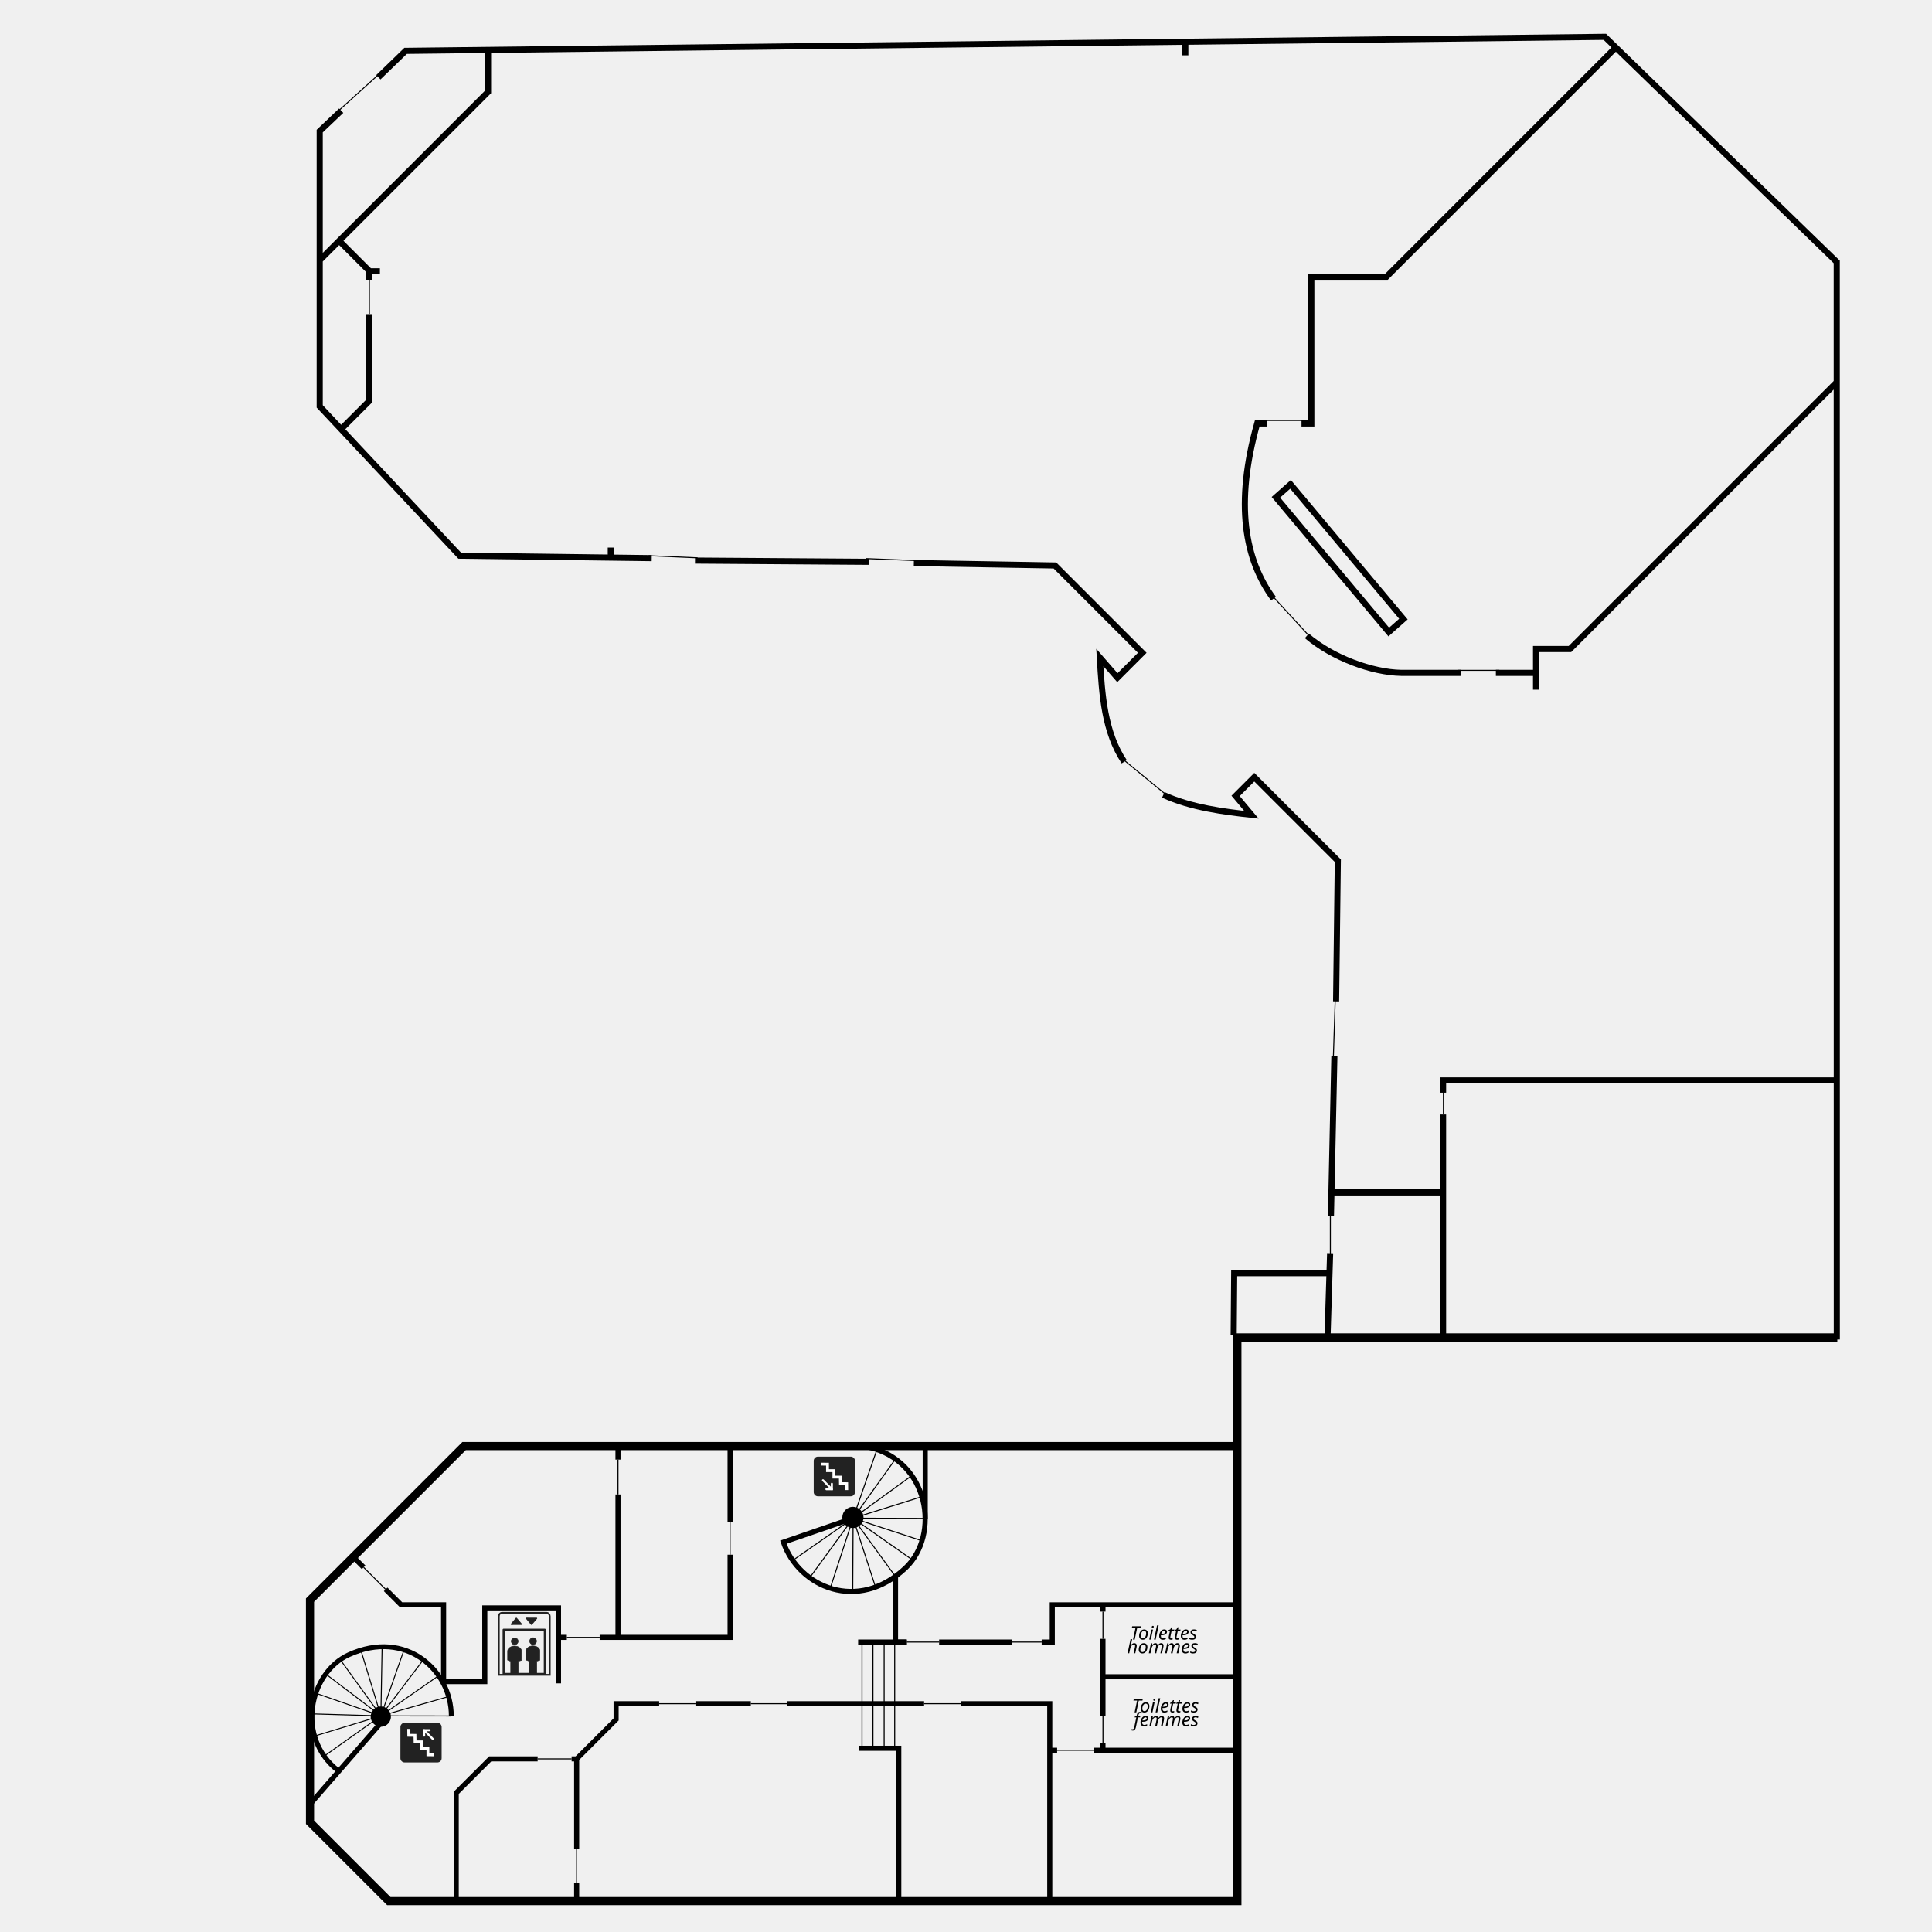
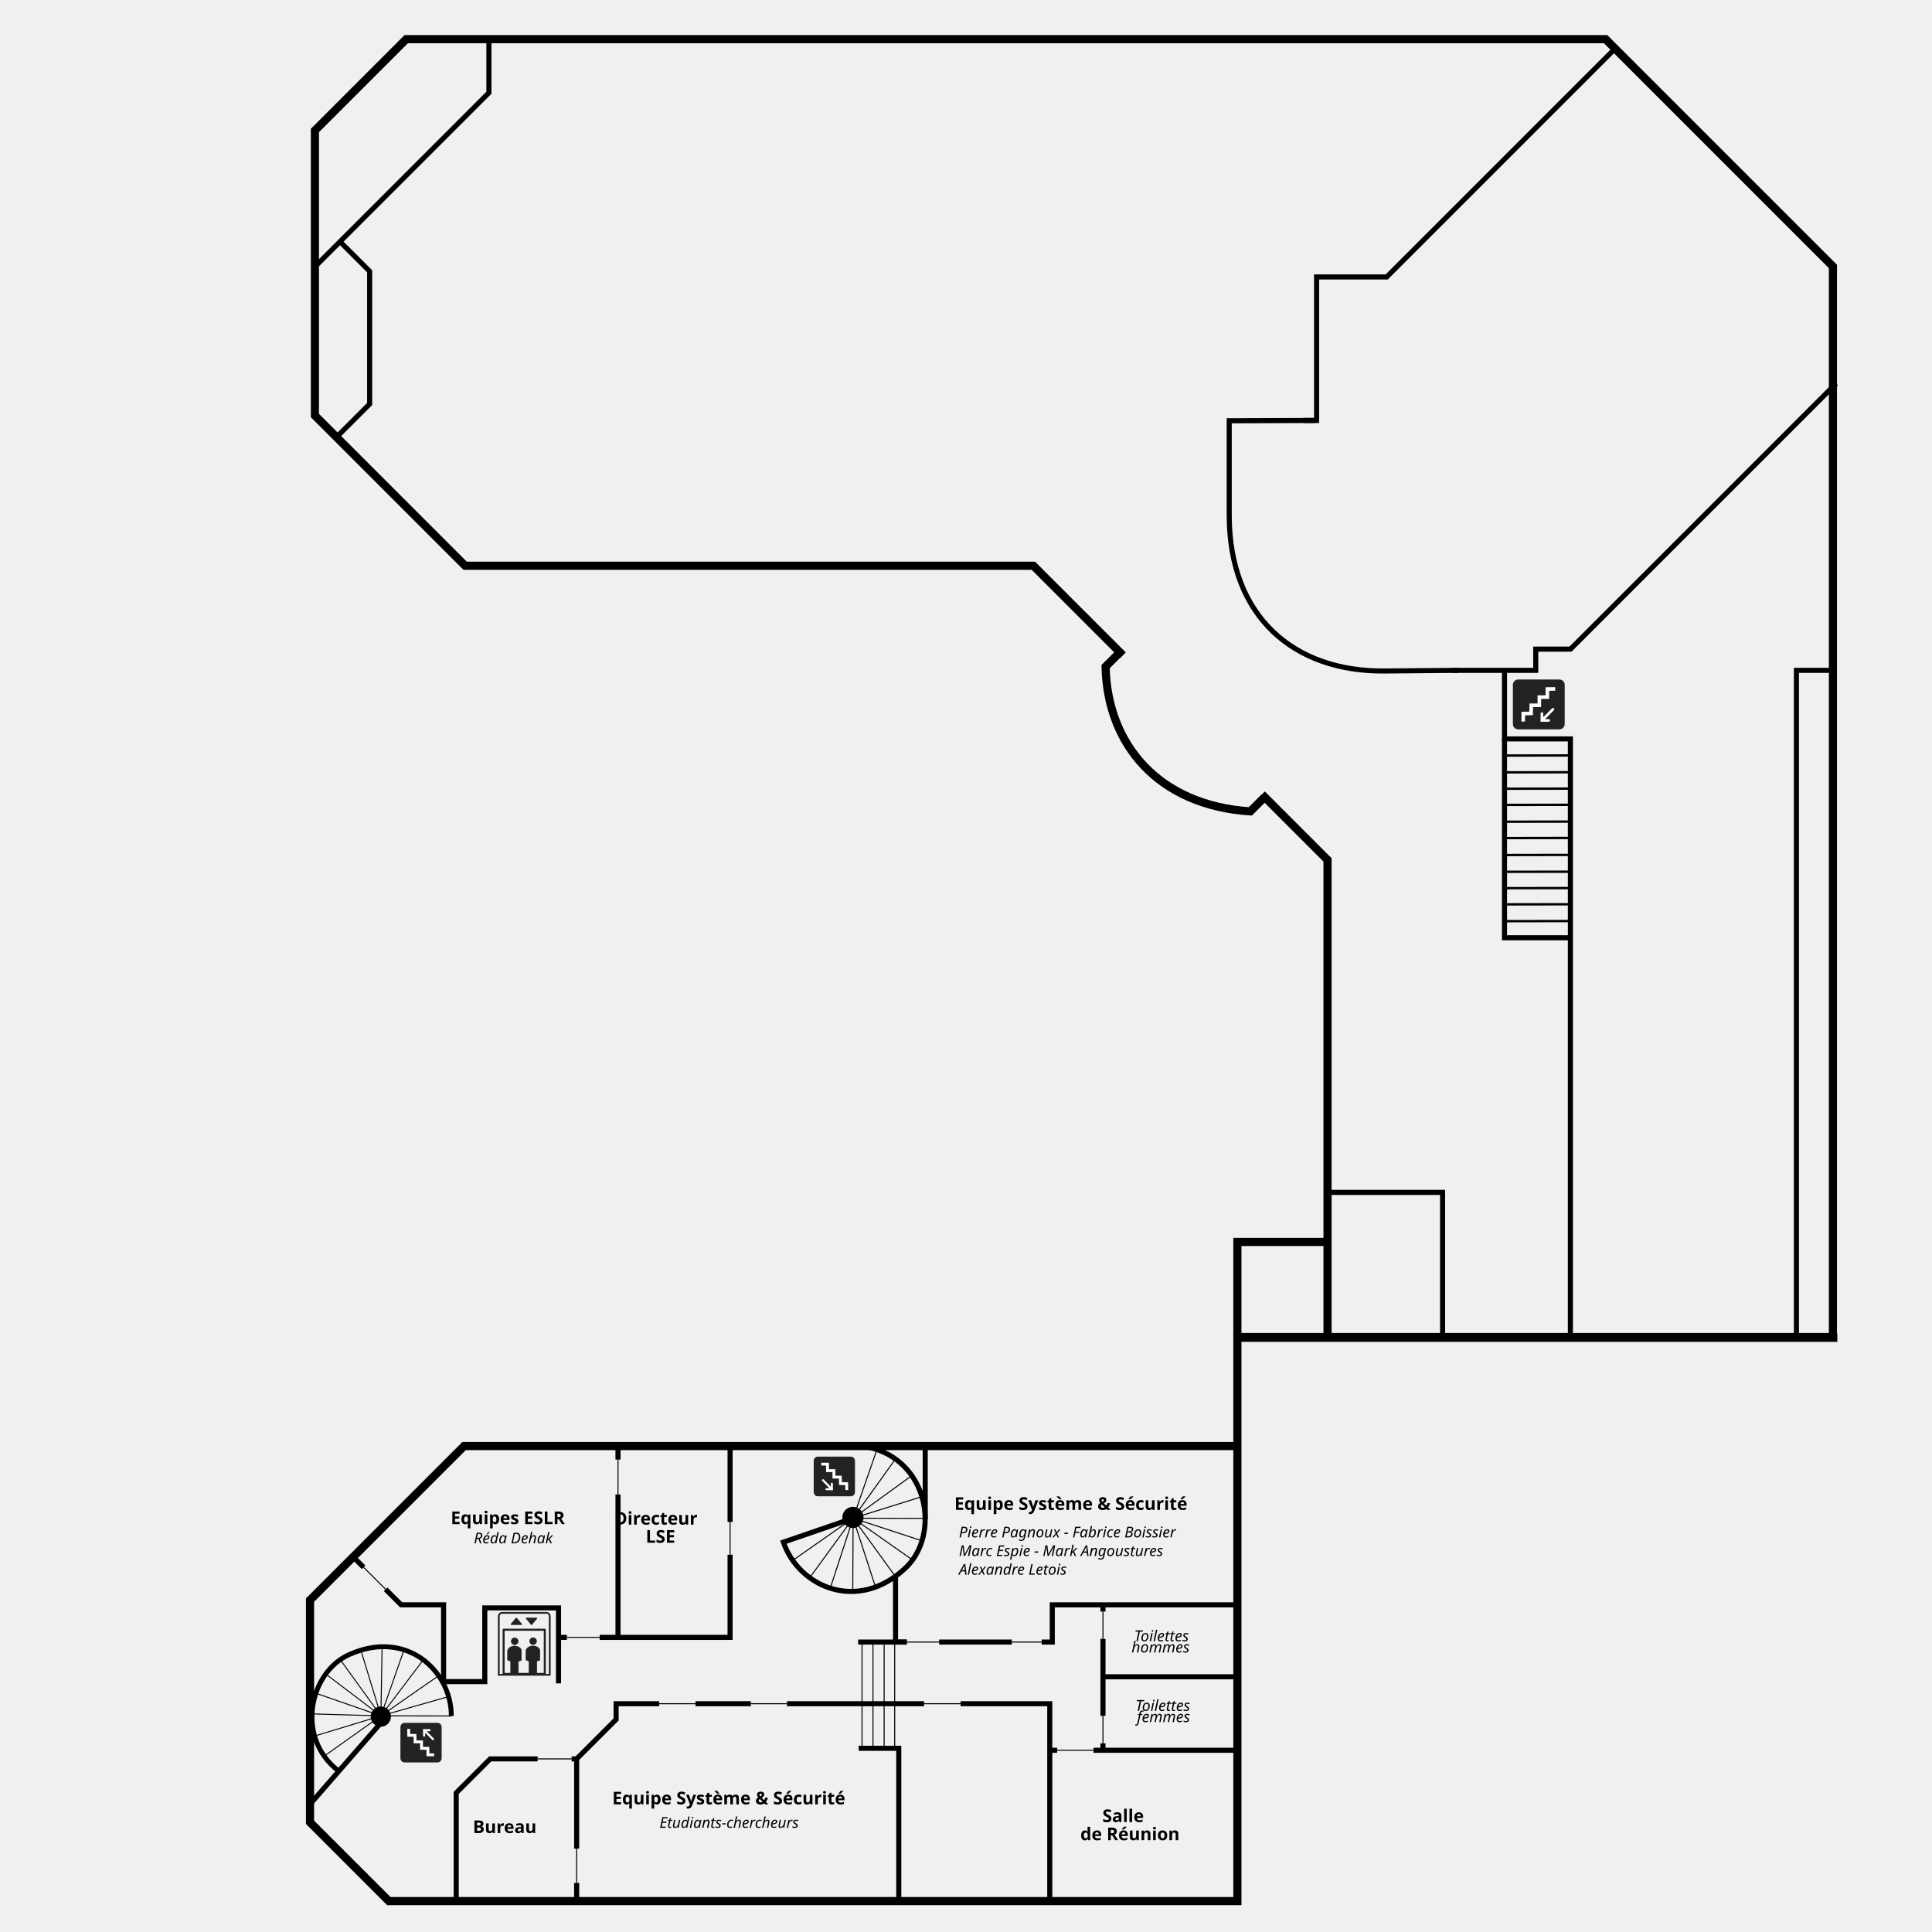
- <svg xmlns="http://www.w3.org/2000/svg" xmlns:ns1="http://www.openswatchbook.org/uri/2009/osb" xmlns:xlink="http://www.w3.org/1999/xlink" width="100%" height="100%" viewBox="0 0 1900 1900" id="svg2" version="1.1">
+ <svg xmlns="http://www.w3.org/2000/svg" xmlns:xlink="http://www.w3.org/1999/xlink" width="100%" height="100%" viewBox="0 0 1900 1900" id="svg2" version="1.1">
  <defs id="defs4">
-     <linearGradient id="linearGradient4227" ns1:paint="solid">
+     <linearGradient id="linearGradient4227">
      <stop style="stop-color:#000000;stop-opacity:1;" offset="0" id="stop4229" />
    </linearGradient>
    <radialGradient id="shadowGradient-00" cx="32.5" cy="29.5" fx="32.5" fy="29.5" r="26.5" gradientUnits="userSpaceOnUse">
      <stop id="stop4534-18" stop-color="#C0C0C0" offset="0.0" />
      <stop id="stop4536-32" stop-color="#C0C0C0" offset="0.88" />
      <stop id="stop4538-3" stop-opacity="0.0" stop-color="#C0C0C0" offset="1.0" />
    </radialGradient>
    <linearGradient y2="51.987" x2="22.014" y1="7.013" x1="42.986" gradientUnits="userSpaceOnUse" id="fieldGradient-6">
      <stop id="stop4524-4" stop-color="#BCD6FE" offset="0.0" />
      <stop id="stop4526-88" stop-color="#6787D3" offset="1.0" />
    </linearGradient>
    <linearGradient y2="16.249" x2="9.547" y1="42.753" x1="55.454" gradientUnits="userSpaceOnUse" id="edgeGradient-8">
      <stop id="stop4529-3" stop-color="#3057A7" offset="0.0" />
      <stop id="stop4531-5" stop-color="#5A7AC6" offset="1.0" />
    </linearGradient>
    <clipPath id="clip0">
      <rect id="rect6113" height="615" width="613" x="0" y="0" />
    </clipPath>
    <clipPath id="clip0-5">
      <rect y="0" x="0" id="rect6113-3" height="615" width="613" />
    </clipPath>
    <clipPath id="clip0-8">
      <rect y="0" x="0" id="rect6113-7" height="615" width="613" />
    </clipPath>
    <clipPath id="clip0-8-4">
      <rect y="0" x="0" id="rect6113-7-5" height="615" width="613" />
    </clipPath>
  </defs>
  <g id="layer1" transform="translate(930.3941,1196.475)">
    <g id="g4205" transform="rotate(-90,805.8287,-278.0036)">
      <g id="g4210" />
    </g>
    <g id="g4346" transform="rotate(-90,805.8287,-278.0036)" />
-     <path style="fill:none;stroke:#000000;stroke-width:1px;stroke-linecap:butt;stroke-linejoin:miter;stroke-opacity:1" d="m 503.398,-537.232 h 40.672" id="path3821" />
    <g id="g3933" style="stroke-width:2;stroke-miterlimit:4;stroke-dasharray:none" transform="rotate(-90,805.8287,-278.0036)" />
    <g style="font-style:normal;font-weight:normal;font-size:32px;line-height:125%;font-family:Sans;letter-spacing:0px;word-spacing:0px;fill:#000000;fill-opacity:1;stroke:none" id="text4052" transform="rotate(-90,805.8287,-278.0036)" />
    <a xlink:href="map-kb-pasteur-f-1.svg" id="a3263" />
-     <path style="fill:none;stroke:#000000;stroke-width:1;stroke-linecap:butt;stroke-linejoin:miter;stroke-miterlimit:4;stroke-dasharray:none;stroke-opacity:1" d="m -596.77,-1088.19 40.089,-36.254" id="path4550" />
-     <path style="fill:none;stroke:#000000;stroke-width:1;stroke-linecap:butt;stroke-linejoin:miter;stroke-miterlimit:4;stroke-dasharray:none;stroke-opacity:1" d="m 356.24,-571.988 -35.742,-38.946" id="path4548" />
-     <path style="fill:none;stroke:#000000;stroke-width:1;stroke-linecap:butt;stroke-linejoin:miter;stroke-miterlimit:4;stroke-dasharray:none;stroke-opacity:1" d="m 214.942,-416.092 -41.309,-33.988" id="path4546" />
-     <path style="fill:none;stroke:#000000;stroke-width:1;stroke-linecap:butt;stroke-linejoin:miter;stroke-miterlimit:4;stroke-dasharray:none;stroke-opacity:1" d="m 380.89,-156.888 1.972,-60.638" id="path4544" />
-     <path style="fill:none;stroke:#000000;stroke-width:1;stroke-linecap:butt;stroke-linejoin:miter;stroke-miterlimit:4;stroke-dasharray:none;stroke-opacity:1" d="M 377.932,37.351 V -7.018" id="path4542" />
-     <path style="fill:none;stroke:#000000;stroke-width:1;stroke-linecap:butt;stroke-linejoin:miter;stroke-miterlimit:4;stroke-dasharray:none;stroke-opacity:1" d="m 489.115,-100.611 v -26.842" id="path4540" />
-     <path style="fill:none;stroke:#000000;stroke-width:1;stroke-linecap:butt;stroke-linejoin:miter;stroke-miterlimit:4;stroke-dasharray:none;stroke-opacity:1" d="m 313.35,-782.989 h 38.453" id="path4532" />
-     <path style="fill:none;stroke:#000000;stroke-width:1;stroke-linecap:butt;stroke-linejoin:miter;stroke-miterlimit:4;stroke-dasharray:none;stroke-opacity:1" d="m -78.826,-647.169 49.546,1.972" id="path4520" />
-     <path style="fill:none;stroke:#000000;stroke-width:1;stroke-linecap:butt;stroke-linejoin:miter;stroke-miterlimit:4;stroke-dasharray:none;stroke-opacity:1" d="m -292.443,-650.002 48.107,2.092" id="path4518" />
-     <path style="fill:none;stroke:#000000;stroke-width:1;stroke-linecap:butt;stroke-linejoin:miter;stroke-miterlimit:4;stroke-dasharray:none;stroke-opacity:1" d="m -567.135,-887.75 v -37.221" id="path4512" />
-     <g id="g4581" transform="translate(-1663.115,31.1127)">
-       <g id="g4586">
-         <path id="path4118" style="fill:none;stroke:#000000;stroke-width:6;stroke-linecap:butt;stroke-linejoin:miter;stroke-miterlimit:4;stroke-dasharray:none;stroke-opacity:1" d="m 1066.253,-990.771 146.429,-146.429 v -41.428 m -116.429,217.857 -30,-30 -18.571,18.571 m 58.654,11.429 h -10.797 v 8.297 m 0,33.785 v 85.775 l -26.429,26.428 m 264.286,117.402 v 9.741 m 565,-493.851 v -11.864 m 423.571,3.928 -225.714,225.714 h -73.929 v 144.286 h -9.656 m -34.115,0 h -9.443 c -11.111,39.607 -14.167,73.115 -10.913,101.505 3.254,28.39 12.817,51.662 26.945,70.795 m 32.788,36.556 c 25.373,21.704 64.38,35.924 92.787,36.413 h 58.389 m 34.722,0 h 38.496 m -90.919,510.924 h -111.117 m 111.622,141.926 v -218.56 m 0,-21.44 v -12.034 h 387.04 m -592.985,250.77 0.5,-61.235 h 92.313 m -93.24,62.235 h 593.571 l -0.067,-1056.743 -228.034,-221.343 -1179.399,13.8 -26.785,25.926 m -36.564,32.89 -21.116,20.07 v 270.756 l 137.679,146.786 188.818,2.411 m 42.57,2.411 171.023,1.205 m 44.193,1.206 138.754,2.411 85.893,85.893 -24.464,24.464 -17.28,-19.855 c 2.092,36.782 4.515,73.27 23.973,102.51 m 38.452,32.605 c 27.411,12.575 60.241,16.672 86.669,19.558 l -15.564,-18.568 18.393,-18.393 82.143,82.143 -1.695,138.347 m -1.695,53.996 -3.39,157.146 m -0.816,37.217 -2.532,81.415 m 60.226,-693.024 -111,-132.49 14.403,-12.74 111,132.49 z m 144.835,56.708 v -39.981 h 33.335 l 262.326,-262.326" />
-       </g>
-     </g>
    <path style="fill:none;stroke:#000000;stroke-width:8;stroke-linecap:butt;stroke-linejoin:miter;stroke-miterlimit:4;stroke-dasharray:none;stroke-opacity:1" d="m 285.241,225.637 h -729.315 m 1.938,0 h -31.872 l -151.5,151.5 v 218.5 l 77.5,77.5 h 834.5 v -554 h 590" id="path1204" />
    <path style="fill:none;stroke:#000000;stroke-width:5;stroke-linecap:butt;stroke-linejoin:miter;stroke-miterlimit:4;stroke-dasharray:none;stroke-opacity:1" d="m -76.509,226.637 c 60,13.25 70.96,86.325 36.75,118.75 -46.893,44.446 -105.008,19.057 -120.228,-25.237 l 68.576,-23.57" id="path1206" />
    <circle style="fill:#000000;fill-opacity:1;stroke-width:5;stroke-linecap:round;stroke-linejoin:round;stroke-miterlimit:4;stroke-dasharray:none;stroke-dashoffset:44.788;paint-order:markers stroke fill" id="path1224" cx="-91.589" cy="295.818" r="10.43" />
    <path style="fill:none;stroke:#000000;stroke-width:1px;stroke-linecap:butt;stroke-linejoin:miter;stroke-opacity:1" d="m -49.693,238.244 -41.719,58.336 57.453,-41.719" id="path1228" />
    <path style="fill:none;stroke:#000000;stroke-width:1px;stroke-linecap:butt;stroke-linejoin:miter;stroke-opacity:1" d="m -23.706,275.368 -67.706,21.213 70.534,0.177" id="path1230" />
    <path style="fill:none;stroke:#000000;stroke-width:1px;stroke-linecap:butt;stroke-linejoin:miter;stroke-opacity:1" d="m -23.53,318.855 -67.882,-22.274 58.867,41.366" id="path1232" />
    <path style="fill:none;stroke:#000000;stroke-width:1px;stroke-linecap:butt;stroke-linejoin:miter;stroke-opacity:1" d="m -49.693,354.033 -41.719,-57.453 22.097,67.882" id="path1234" />
    <path style="fill:none;stroke:#000000;stroke-width:1px;stroke-linecap:butt;stroke-linejoin:miter;stroke-opacity:1" d="m -91.766,368.529 0.354,-71.948 -22.274,68.236" id="path1236" />
    <path style="fill:none;stroke:#000000;stroke-width:1px;stroke-linecap:butt;stroke-linejoin:miter;stroke-opacity:1" d="m -133.838,354.74 42.426,-58.16 -58.69,41.012" id="path1238" />
    <a xlink:href="kb-pasteur-f2.svg" id="a1197" style="display:inline" transform="matrix(-0.5756937,0,0,0.5756937,-334.6393,-152.5019)">
      <g id="g1195">
        <rect style="fill:#222222;fill-opacity:1;stroke:none;stroke-width:3.812;stroke-linecap:round;stroke-linejoin:round;stroke-miterlimit:4;stroke-dasharray:none;stroke-opacity:1;paint-order:markers stroke fill" id="rect1968-4-8" width="70.401" height="67.693" x="280.417" y="1129.624" ry="7.178" />
        <path style="fill:none;stroke:#ffffff;stroke-width:4.873;stroke-linecap:butt;stroke-linejoin:miter;stroke-miterlimit:4;stroke-dasharray:none;stroke-opacity:1" d="m 336.717,1140.024 -0.136,10.894 -10.622,0.136 -0.184,11.073 h -10.998 v 11.075 h -10.901 l -0.025,10.986 -10.622,0.136" id="path1903-8-6" />
        <g id="g1996-4-7" transform="matrix(-0.1361752,0,0,-0.1361752,174.6028,1291.634)">
          <path style="fill:none;stroke:#ffffff;stroke-width:25.932;stroke-linecap:round;stroke-linejoin:miter;stroke-miterlimit:4;stroke-dasharray:none;stroke-opacity:1" d="M -885.838,985.217 -996.563,1096.966" id="path1905-2-1" />
          <path style="fill:none;stroke:#ffffff;stroke-width:25.932;stroke-linecap:round;stroke-linejoin:miter;stroke-miterlimit:4;stroke-dasharray:none;stroke-opacity:1" d="m -928.614,1096.966 -67.95,1e-4 3.3e-4,-67.949" id="path1907-4-7" />
        </g>
      </g>
    </a>
    <a xlink:href="kb-pasteur-f0.svg" id="a2089" transform="matrix(-0.5742095,0,0,0.5742095,-178.6572,268.3632)">
      <g id="g2024" transform="matrix(0.136674,0,0,0.136674,17.89789,-153.8829)">
        <rect style="fill:#222222;fill-opacity:1;stroke:none;stroke-width:27.995;stroke-linecap:round;stroke-linejoin:round;stroke-miterlimit:4;stroke-dasharray:none;stroke-opacity:1;paint-order:markers stroke fill" id="rect1968" width="516.986" height="497.102" x="-1265.884" y="713.696" ry="52.714" />
        <path style="fill:none;stroke:#ffffff;stroke-width:35.781;stroke-linecap:butt;stroke-linejoin:miter;stroke-miterlimit:4;stroke-dasharray:none;stroke-opacity:1" d="m -1163.01,1132.955 1,-80 78,-1 1.353,-81.317 h 80.761 v -81.325 h 80.052 l 0.187,-80.675 78,-1" id="path1903" />
        <g id="g1996" transform="translate(20.33134,24.84941)">
          <path style="fill:none;stroke:#ffffff;stroke-width:25.932;stroke-linecap:round;stroke-linejoin:miter;stroke-miterlimit:4;stroke-dasharray:none;stroke-opacity:1" d="M -885.838,985.217 -996.563,1096.966" id="path1905" />
          <path style="fill:none;stroke:#ffffff;stroke-width:25.932;stroke-linecap:round;stroke-linejoin:miter;stroke-miterlimit:4;stroke-dasharray:none;stroke-opacity:1" d="m -928.614,1096.966 -67.95,1e-4 3.3e-4,-67.949" id="path1907" />
        </g>
      </g>
    </a>
    <a xlink:href="kb-pasteur-f0.svg" transform="matrix(0.5905706,0,0,0.5905706,-1022.853,610.8505)" id="a1820-2-2">
      <g id="g1779-6-2" transform="matrix(2.242849,0,0,2.242849,820.2758,-867.3743)">
        <path style="fill:none;stroke:#222222;stroke-width:1.323;stroke-linecap:butt;stroke-linejoin:miter;stroke-miterlimit:4;stroke-dasharray:none;stroke-opacity:1" d="M 112.236,265.75 H 74.411 v -43.415 c 0,-1.194 0.856,-2.592 2.491,-2.592 h 32.994 c 1.425,0 2.348,1.373 2.348,2.582 z" id="path1676-5-7" />
        <rect style="fill:none;fill-opacity:1;stroke:#222222;stroke-width:1.51;stroke-linecap:round;stroke-linejoin:round;stroke-miterlimit:4;stroke-dasharray:none;stroke-opacity:1;paint-order:markers stroke fill" id="rect1588-0-8-3-3-1" width="30.571" height="32.832" x="77.986" y="232.268" rx="0" />
        <path style="fill:#222222;fill-opacity:1;stroke:#222222;stroke-width:1;stroke-linecap:butt;stroke-linejoin:round;stroke-miterlimit:4;stroke-dasharray:none;stroke-opacity:1" d="m 94.997,223.799 3.681,4.417 3.744,-4.396 z" id="path1605-1-3-5-6" />
        <path style="fill:#222222;fill-opacity:1;stroke:#222222;stroke-width:1;stroke-linecap:butt;stroke-linejoin:round;stroke-miterlimit:4;stroke-dasharray:none;stroke-opacity:1" d="m 83.745,228.238 3.681,-4.417 3.744,4.396 z" id="path1605-2-4-8-2-7" />
        <path style="fill:#222222;fill-opacity:1;stroke:#222222;stroke-width:0.395;stroke-linecap:butt;stroke-linejoin:round;stroke-miterlimit:4;stroke-dasharray:none;stroke-opacity:1" d="m 83.241,255.695 v 9.54 h 5.684 v -9.556 l 2.259,-0.658 0.033,-7.07 c 0.009,-1.912 -2.35,-3.553 -5.201,-3.557 -2.508,-0.003 -5.065,1.714 -5.065,3.681 v 6.723 z" id="path1011-82-7-9-5" />
        <circle style="fill:#222222;fill-opacity:1;stroke:#222222;stroke-width:0.395;stroke-linecap:round;stroke-linejoin:round;stroke-miterlimit:4;stroke-dasharray:none;stroke-opacity:1;paint-order:markers stroke fill" id="path1013-7-0-7-3" cx="86.224" cy="240.836" r="2.538" />
        <path style="fill:#222222;fill-opacity:1;stroke:#222222;stroke-width:0.395;stroke-linecap:butt;stroke-linejoin:round;stroke-miterlimit:4;stroke-dasharray:none;stroke-opacity:1" d="m 96.903,255.595 v 9.54 h 5.684 v -9.556 l 2.259,-0.658 0.033,-7.07 c 0.009,-1.912 -2.35,-3.553 -5.201,-3.557 -2.508,-0.003 -5.065,1.714 -5.065,3.681 v 6.723 z" id="path1011-8-3-8-2-2" />
        <circle style="fill:#222222;fill-opacity:1;stroke:#222222;stroke-width:0.395;stroke-linecap:round;stroke-linejoin:round;stroke-miterlimit:4;stroke-dasharray:none;stroke-opacity:1;paint-order:markers stroke fill" id="path1013-5-5-5-4-2" cx="99.886" cy="240.737" r="2.538" />
      </g>
    </a>
    <path style="fill:none;stroke:#000000;stroke-width:1px;stroke-linecap:butt;stroke-linejoin:miter;stroke-opacity:1" d="m -91.412,296.581 23.403,-67.443" id="path1296" />
    <path style="fill:none;stroke:#000000;stroke-width:5;stroke-linecap:butt;stroke-linejoin:miter;stroke-miterlimit:4;stroke-dasharray:none;stroke-opacity:1" d="m -381.144,459.025 v -74.25 h -72.5 v 72.5 h -40.5 v -75.5 h -41.75 l -15.252,-15.252 m -21.655,-21.655 -10.468,-10.468" id="path1033" />
    <path style="fill:none;stroke:#000000;stroke-width:5;stroke-linecap:butt;stroke-linejoin:miter;stroke-miterlimit:4;stroke-dasharray:none;stroke-opacity:1" d="m -381.144,413.775 h 8.193 m 32.284,0 h 128.273 v -81.308 m 0,-32.173 V 226.275" id="path1035" />
    <path style="fill:none;stroke:#000000;stroke-width:4.776;stroke-linecap:butt;stroke-linejoin:miter;stroke-miterlimit:4;stroke-dasharray:none;stroke-opacity:1" d="m -597.772,544.868 c -42.07,-32.519 -28.526,-96.338 10.529,-114.068 56.195,-25.511 100.752,15.531 100.686,60.268" id="path1206-4" />
    <circle style="fill:#000000;fill-opacity:1;stroke-width:4.776;stroke-linecap:round;stroke-linejoin:round;stroke-miterlimit:4;stroke-dasharray:none;stroke-dashoffset:44.788;paint-order:markers stroke fill" id="path1224-8" cx="364.974" cy="-646.221" r="9.963" transform="rotate(-160.951)" />
    <path style="fill:none;stroke:#000000;stroke-width:0.955px;stroke-linecap:butt;stroke-linejoin:miter;stroke-opacity:1" d="m -611.676,530.635 55.855,-39.665 -64.88,19.757" id="path1228-9" />
    <path style="fill:none;stroke:#000000;stroke-width:0.955px;stroke-linecap:butt;stroke-linejoin:miter;stroke-opacity:1" d="m -623.566,489.016 67.744,1.954 -63.629,-22.149" id="path1230-9" />
    <path style="fill:none;stroke:#000000;stroke-width:0.955px;stroke-linecap:butt;stroke-linejoin:miter;stroke-opacity:1" d="m -610.168,449.697 54.346,41.274 -40.254,-55.701" id="path1232-2" />
    <path style="fill:none;stroke:#000000;stroke-width:0.955px;stroke-linecap:butt;stroke-linejoin:miter;stroke-opacity:1" d="m -575.579,426.091 19.757,64.88 1.211,-68.179" id="path1234-5" />
    <path style="fill:none;stroke:#000000;stroke-width:0.955px;stroke-linecap:butt;stroke-linejoin:miter;stroke-opacity:1" d="m -533.072,426.119 -22.75,64.851 41.384,-54.666" id="path1236-8" />
    <path style="fill:none;stroke:#000000;stroke-width:0.955px;stroke-linecap:butt;stroke-linejoin:miter;stroke-opacity:1" d="m -499.384,451.685 -56.438,39.285 65.776,-18.733" id="path1238-8" />
    <path style="fill:none;stroke:#000000;stroke-width:1px;stroke-linecap:butt;stroke-linejoin:miter;stroke-opacity:1" d="m -555.822,490.97 69.265,0.098" id="path1115" />
    <path style="fill:none;stroke:#000000;stroke-width:5;stroke-linecap:butt;stroke-linejoin:miter;stroke-miterlimit:4;stroke-dasharray:none;stroke-opacity:1" d="m -554.036,495.808 -70.534,80.964" id="path1117" />
    <path style="fill:none;stroke:#000000;stroke-width:5;stroke-linecap:butt;stroke-linejoin:miter;stroke-miterlimit:4;stroke-dasharray:none;stroke-opacity:1" d="M -322.636,413.253 V 273.246 m 0,-34.295 V 225.517" id="path1136" />
    <path style="fill:none;stroke:#000000;stroke-width:5;stroke-linecap:butt;stroke-linejoin:miter;stroke-miterlimit:4;stroke-dasharray:none;stroke-opacity:1" d="M -481.735,676.297 V 566.696 l 33.411,-33.411 h 46.669 m 33.411,0 h 4.95 l 38.802,-38.803 v -15.468 h 42.338 m 35.709,0 54.447,0 m 35.532,0 h 134.881 m 35.886,0 h 87.681 v 193.04" id="path1138" />
    <path style="fill:none;stroke:#000000;stroke-width:5;stroke-linecap:butt;stroke-linejoin:miter;stroke-miterlimit:4;stroke-dasharray:none;stroke-opacity:1" d="m -363.294,533.285 v 88.212 m 0,33.764 v 15.91" id="path1140" />
    <path style="fill:none;stroke:#000000;stroke-width:5;stroke-linecap:butt;stroke-linejoin:miter;stroke-miterlimit:4;stroke-dasharray:none;stroke-opacity:1" d="M -20.503,297.445 V 226.212" id="path1142" />
    <path style="fill:none;stroke:#000000;stroke-width:5;stroke-linecap:butt;stroke-linejoin:miter;stroke-miterlimit:4;stroke-dasharray:none;stroke-opacity:1" d="m -49.693,354.033 v 64.347 l 11.049,0 m 31.82,0 H 64.682 m 29.345,0 h 10.43 v -36.593 h 184.378" id="path1144" />
    <path style="fill:none;stroke:#000000;stroke-width:5;stroke-linecap:butt;stroke-linejoin:miter;stroke-miterlimit:4;stroke-dasharray:none;stroke-opacity:1" d="m 286.537,524.799 h -141.51 m -35.797,0 h -7.601" id="path1146" />
    <path style="fill:none;stroke:#000000;stroke-width:5;stroke-linecap:butt;stroke-linejoin:miter;stroke-miterlimit:4;stroke-dasharray:none;stroke-opacity:1" d="m 154.308,524.623 v -6.629 m 0,-27.057 v -75.738 m 0,-26.782 V 381.08" id="path1148" />
-     <text xml:space="preserve" style="font-style:normal;font-weight:normal;font-size:7.844px;line-height:0%;font-family:sans-serif;letter-spacing:0px;word-spacing:0px;fill:#000000;fill-opacity:1;stroke:none;stroke-width:0.654" x="219.176" y="415.929" id="text3899-9">
-       <tspan x="219.176" y="415.929" id="tspan3903-9" style="font-style:italic;font-variant:normal;font-weight:normal;font-stretch:normal;font-size:18.302px;line-height:1.25;font-family:'Atkinson Hyperlegible';-inkscape-font-specification:'Atkinson Hyperlegible Italic';text-align:center;text-anchor:middle;stroke-width:0.654">Toilettes</tspan>
-     </text>
-     <text xml:space="preserve" style="font-style:normal;font-weight:normal;font-size:7.844px;line-height:0%;font-family:sans-serif;letter-spacing:0px;word-spacing:0px;fill:#000000;fill-opacity:1;stroke:none;stroke-width:0.654" x="218.071" y="429.43" id="text3899-4-5">
-       <tspan x="218.071" y="429.43" id="tspan3903-8-1" style="font-style:italic;font-variant:normal;font-weight:normal;font-stretch:normal;font-size:18.302px;line-height:1.25;font-family:'Atkinson Hyperlegible';-inkscape-font-specification:'Atkinson Hyperlegible Italic';text-align:center;text-anchor:middle;stroke-width:0.654">hommes</tspan>
+     <text xml:space="preserve" style="font-style:normal;font-weight:normal;font-size:6.402px;line-height:0%;font-family:sans-serif;letter-spacing:0px;word-spacing:0px;fill:#000000;fill-opacity:1;stroke:none;stroke-width:0.534" x="215.996" y="417.618" id="text3899-9">
+       <tspan x="215.996" y="417.618" id="tspan3903-9" style="font-style:italic;font-variant:normal;font-weight:normal;font-stretch:normal;font-size:14.939px;line-height:1.25;font-family:'Atkinson Hyperlegible';-inkscape-font-specification:'Atkinson Hyperlegible Italic';text-align:center;text-anchor:middle;stroke-width:0.534">Toilettes</tspan>
+     </text>
+     <text xml:space="preserve" style="font-style:normal;font-weight:normal;font-size:6.402px;line-height:0%;font-family:sans-serif;letter-spacing:0px;word-spacing:0px;fill:#000000;fill-opacity:1;stroke:none;stroke-width:0.534" x="215.095" y="428.638" id="text3899-4-5">
+       <tspan x="215.095" y="428.638" id="tspan3903-8-1" style="font-style:italic;font-variant:normal;font-weight:normal;font-stretch:normal;font-size:14.939px;line-height:1.25;font-family:'Atkinson Hyperlegible';-inkscape-font-specification:'Atkinson Hyperlegible Italic';text-align:center;text-anchor:middle;stroke-width:0.534">hommes</tspan>
    </text>
    <path style="fill:none;stroke:#000000;stroke-width:5;stroke-linecap:butt;stroke-linejoin:miter;stroke-opacity:1;stroke-miterlimit:4;stroke-dasharray:none" d="m 154.356,452.525 h 130.5" id="path1174" />
-     <text xml:space="preserve" style="font-style:normal;font-weight:normal;font-size:7.844px;line-height:0%;font-family:sans-serif;letter-spacing:0px;word-spacing:0px;fill:#000000;fill-opacity:1;stroke:none;stroke-width:0.654" x="220.724" y="487.545" id="text3899-9-2">
-       <tspan x="220.724" y="487.545" id="tspan3903-9-1" style="font-style:italic;font-variant:normal;font-weight:normal;font-stretch:normal;font-size:18.302px;line-height:1.25;font-family:'Atkinson Hyperlegible';-inkscape-font-specification:'Atkinson Hyperlegible Italic';text-align:center;text-anchor:middle;stroke-width:0.654">Toilettes</tspan>
-     </text>
-     <text xml:space="preserve" style="font-style:normal;font-weight:normal;font-size:7.844px;line-height:0%;font-family:sans-serif;letter-spacing:0px;word-spacing:0px;fill:#000000;fill-opacity:1;stroke:none;stroke-width:0.654" x="221.62" y="501.046" id="text3899-4-5-4">
-       <tspan x="221.62" y="501.046" id="tspan3903-8-1-1" style="font-style:italic;font-variant:normal;font-weight:normal;font-stretch:normal;font-size:18.302px;line-height:1.25;font-family:'Atkinson Hyperlegible';-inkscape-font-specification:'Atkinson Hyperlegible Italic';text-align:center;text-anchor:middle;stroke-width:0.654">femmes</tspan>
+     <text xml:space="preserve" style="font-style:normal;font-weight:normal;font-size:6.402px;line-height:0%;font-family:sans-serif;letter-spacing:0px;word-spacing:0px;fill:#000000;fill-opacity:1;stroke:none;stroke-width:0.534" x="217.26" y="486.074" id="text3899-9-2">
+       <tspan x="217.26" y="486.074" id="tspan3903-9-1" style="font-style:italic;font-variant:normal;font-weight:normal;font-stretch:normal;font-size:14.939px;line-height:1.25;font-family:'Atkinson Hyperlegible';-inkscape-font-specification:'Atkinson Hyperlegible Italic';text-align:center;text-anchor:middle;stroke-width:0.534">Toilettes</tspan>
+     </text>
+     <text xml:space="preserve" style="font-style:normal;font-weight:normal;font-size:6.402px;line-height:0%;font-family:sans-serif;letter-spacing:0px;word-spacing:0px;fill:#000000;fill-opacity:1;stroke:none;stroke-width:0.534" x="217.991" y="497.094" id="text3899-4-5-4">
+       <tspan x="217.991" y="497.094" id="tspan3903-8-1-1" style="font-style:italic;font-variant:normal;font-weight:normal;font-stretch:normal;font-size:14.939px;line-height:1.25;font-family:'Atkinson Hyperlegible';-inkscape-font-specification:'Atkinson Hyperlegible Italic';text-align:center;text-anchor:middle;stroke-width:0.534">femmes</tspan>
    </text>
    <path style="fill:none;stroke:#000000;stroke-width:5;stroke-linecap:butt;stroke-linejoin:miter;stroke-opacity:1;stroke-miterlimit:4;stroke-dasharray:none" d="m -38.644,418.38 h -47.818" id="path1200" />
    <path style="fill:none;stroke:#000000;stroke-width:5;stroke-linecap:butt;stroke-linejoin:miter;stroke-opacity:1;stroke-miterlimit:4;stroke-dasharray:none" d="m -85.932,522.855 h 39.421 v 150.614" id="path1202" />
    <path style="fill:none;stroke:#000000;stroke-width:1px;stroke-linecap:butt;stroke-linejoin:miter;stroke-opacity:1" d="m -82.644,418.025 v 104.25" id="path1205" />
    <path style="fill:none;stroke:#000000;stroke-width:1px;stroke-linecap:butt;stroke-linejoin:miter;stroke-opacity:1" d="m -71.894,418.337 v 104.875" id="path1207" />
    <path style="fill:none;stroke:#000000;stroke-width:1px;stroke-linecap:butt;stroke-linejoin:miter;stroke-opacity:1" d="m -60.894,418.9 v 104.375" id="path1209" />
    <path style="fill:none;stroke:#000000;stroke-width:1px;stroke-linecap:butt;stroke-linejoin:miter;stroke-opacity:1" d="M -50.519,522.525 V 419.65" id="path1211" />
    <path style="fill:none;stroke:#000000;stroke-width:1px;stroke-linecap:butt;stroke-linejoin:miter;stroke-opacity:1" d="m -551.146,366.523 -21.655,-21.655" id="path1213" />
    <path style="fill:none;stroke:#000000;stroke-width:1px;stroke-linecap:butt;stroke-linejoin:miter;stroke-opacity:1" d="M -340.667,413.775 H -372.951" id="path1215" />
    <path style="fill:none;stroke:#000000;stroke-width:1px;stroke-linecap:butt;stroke-linejoin:miter;stroke-opacity:1" d="M -322.636,273.246 V 238.952" id="path1217" />
    <path style="fill:none;stroke:#000000;stroke-width:1px;stroke-linecap:butt;stroke-linejoin:miter;stroke-opacity:1" d="m -212.394,300.293 v 32.173" id="path1219" />
    <path style="fill:none;stroke:#000000;stroke-width:1px;stroke-linecap:butt;stroke-linejoin:miter;stroke-opacity:1" d="m -38.644,418.38 h 31.82" id="path1221" />
    <path style="fill:none;stroke:#000000;stroke-width:1px;stroke-linecap:butt;stroke-linejoin:miter;stroke-opacity:1" d="M 64.682,418.38 H 94.027" id="path1223" />
    <path style="fill:none;stroke:#000000;stroke-width:1px;stroke-linecap:butt;stroke-linejoin:miter;stroke-opacity:1" d="m 154.308,388.416 v 26.782" id="path1225" />
    <path style="fill:none;stroke:#000000;stroke-width:1px;stroke-linecap:butt;stroke-linejoin:miter;stroke-opacity:1" d="m 154.308,490.936 v 27.057" id="path1227" />
    <path style="fill:none;stroke:#000000;stroke-width:1px;stroke-linecap:butt;stroke-linejoin:miter;stroke-opacity:1" d="m 145.027,524.799 h -35.797" id="path1229" />
    <path style="fill:none;stroke:#000000;stroke-width:1px;stroke-linecap:butt;stroke-linejoin:miter;stroke-opacity:1" d="M 14.301,479.014 H -21.585" id="path1231" />
    <path style="fill:none;stroke:#000000;stroke-width:1px;stroke-linecap:butt;stroke-linejoin:miter;stroke-opacity:1" d="m -156.466,479.014 h -35.532" id="path1233" />
    <path style="fill:none;stroke:#000000;stroke-width:1px;stroke-linecap:butt;stroke-linejoin:miter;stroke-opacity:1" d="m -246.445,479.014 h -35.709" id="path1235" />
    <path style="fill:none;stroke:#000000;stroke-width:1px;stroke-linecap:butt;stroke-linejoin:miter;stroke-opacity:1" d="m -368.244,533.285 h -33.411" id="path1237" />
    <path style="fill:none;stroke:#000000;stroke-width:1px;stroke-linecap:butt;stroke-linejoin:miter;stroke-opacity:1" d="m -363.294,621.496 v 33.764" id="path1239" />
+     <path style="fill:none;stroke:#000000;stroke-width:1;stroke-linecap:butt;stroke-linejoin:miter;stroke-miterlimit:4;stroke-dasharray:none;stroke-opacity:1" d="M 377.932,37.351 V -7.018" id="path4542" />
+     <path style="fill:none;stroke:#000000;stroke-width:1;stroke-linecap:butt;stroke-linejoin:miter;stroke-miterlimit:4;stroke-dasharray:none;stroke-opacity:1" d="m 313.349,-782.989 h 38.453" id="path4532" />
+     <path style="fill:none;stroke:#000000;stroke-width:1;stroke-linecap:butt;stroke-linejoin:miter;stroke-miterlimit:4;stroke-dasharray:none;stroke-opacity:1" d="m -567.136,-887.75 v -37.221" id="path4512" />
+     <path style="fill:none;stroke:#000000;stroke-width:8;stroke-linecap:butt;stroke-linejoin:miter;stroke-miterlimit:4;stroke-dasharray:none;stroke-opacity:1" d="m 312.964,-412.262 -13.734,13.734 c -90.721,-5.88 -140.768,-66.113 -142.351,-142.351 l 14.575,-14.575" id="path7088" />
+     <path style="fill:none;stroke:#000000;stroke-width:8;stroke-linecap:butt;stroke-linejoin:miter;stroke-miterlimit:4;stroke-dasharray:none;stroke-opacity:1" d="m 375.153,118.104 v -468.914 l -64.514,-64.514 m -136.712,-136.712 c 0,0 -60.462,-60.462 -88.076,-88.075 h -558.854 l -147.701,-147.701 v -280.34 l 54.01,-54.01 m 0,0 35.825,-35.825 h 1179.49 l 223.558,223.558 V 118.404 h -587.428" id="path5147" />
+     <path style="fill:none;stroke:#000000;stroke-width:5;stroke-linecap:butt;stroke-linejoin:miter;stroke-miterlimit:4;stroke-dasharray:none;stroke-opacity:1" d="m 503.398,-537.232 -72.474,0.635 c -88.006,0.771 -152.462,-52.515 -152.462,-153.289 v -92.783 l 84.888,-0.319" id="path1162" />
+     <path style="fill:none;stroke:#000000;stroke-width:5;stroke-linecap:butt;stroke-linejoin:miter;stroke-miterlimit:4;stroke-dasharray:none;stroke-opacity:1" d="m 351.803,-782.989 h 12.595 V -924.124 h 68.957 l 224.709,-224.709" id="path2780" />
+     <path style="fill:none;stroke:#000000;stroke-width:5;stroke-linecap:butt;stroke-linejoin:miter;stroke-miterlimit:4;stroke-dasharray:none;stroke-opacity:1" d="m 498.07,-537.232 h 81.837 v -20.864 h 34.18 l 261.309,-261.309" id="path4799" />
+     <path style="fill:none;stroke:#000000;stroke-width:5;stroke-linecap:butt;stroke-linejoin:miter;stroke-miterlimit:4;stroke-dasharray:none;stroke-opacity:1" d="m -449.564,-1159.833 v 54.568 l -170.487,170.487" id="path5477" />
+     <path style="fill:none;stroke:#000000;stroke-width:5;stroke-linecap:butt;stroke-linejoin:miter;stroke-miterlimit:4;stroke-dasharray:none;stroke-opacity:1" d="m -596.862,-959.659 30,30 v 130.489 l -32.268,32.268" id="path5512" />
+     <path style="fill:none;stroke:#000000;stroke-width:5;stroke-linecap:butt;stroke-linejoin:miter;stroke-miterlimit:4;stroke-dasharray:none;stroke-opacity:1" d="m 377.173,-23.823 h 111.117 v 143.643" id="path5844" />
+     <path style="fill:none;stroke:#000000;stroke-width:8;stroke-linecap:butt;stroke-linejoin:miter;stroke-miterlimit:4;stroke-dasharray:none;stroke-opacity:1" d="m 286.49,119.138 -1e-4,-94.214 h 88.729" id="path7691" />
+     <path style="fill:none;stroke:#000000;stroke-width:5;stroke-linecap:butt;stroke-linejoin:miter;stroke-miterlimit:4;stroke-dasharray:none;stroke-opacity:1" d="M 872.95,-537.232 H 836.284 v 654.488" id="path1927" />
+     <path style="fill:none;stroke:#000000;stroke-width:5;stroke-linecap:butt;stroke-linejoin:miter;stroke-opacity:1;stroke-miterlimit:4;stroke-dasharray:none" d="m 549.188,-537.243 v 67.422 h 64.808 V 119.706" id="path2553" />
+     <path style="fill:none;stroke:#000000;stroke-width:5;stroke-linecap:butt;stroke-linejoin:miter;stroke-miterlimit:4;stroke-dasharray:none;stroke-opacity:1" d="m 549.188,-469.822 v 195.572 h 64.265" id="path3045" />
+     <g id="g3390" transform="matrix(0,0.7806259,-0.5326207,0,356.0702,-945.6336)">
+       <path style="fill:none;stroke:#000000;stroke-width:3;stroke-linecap:butt;stroke-linejoin:miter;stroke-miterlimit:4;stroke-dasharray:none;stroke-opacity:1" d="m 859.637,-483.611 0.143,119.362" id="path1221-19" />
+       <path style="fill:none;stroke:#000000;stroke-width:3;stroke-linecap:butt;stroke-linejoin:miter;stroke-miterlimit:4;stroke-dasharray:none;stroke-opacity:1" d="m 839.006,-482.72 0.143,119.362" id="path1221-4-2" />
+       <path style="fill:none;stroke:#000000;stroke-width:3;stroke-linecap:butt;stroke-linejoin:miter;stroke-miterlimit:4;stroke-dasharray:none;stroke-opacity:1" d="m 817.855,-483.237 0.143,119.362" id="path1221-4-0-73" />
+       <path style="fill:none;stroke:#000000;stroke-width:3;stroke-linecap:butt;stroke-linejoin:miter;stroke-miterlimit:4;stroke-dasharray:none;stroke-opacity:1" d="m 797.456,-484.2 0.143,119.362" id="path1221-42-2" />
+       <path style="fill:none;stroke:#000000;stroke-width:3;stroke-linecap:butt;stroke-linejoin:miter;stroke-miterlimit:4;stroke-dasharray:none;stroke-opacity:1" d="m 776.826,-483.309 0.143,119.362" id="path1221-4-3-5" />
+       <path style="fill:none;stroke:#000000;stroke-width:3;stroke-linecap:butt;stroke-linejoin:miter;stroke-miterlimit:4;stroke-dasharray:none;stroke-opacity:1" d="m 755.675,-483.827 0.143,119.362" id="path1221-4-0-6-0" />
+       <path style="fill:none;stroke:#000000;stroke-width:3;stroke-linecap:butt;stroke-linejoin:miter;stroke-miterlimit:4;stroke-dasharray:none;stroke-opacity:1" d="m 734.344,-485.459 0.143,119.362" id="path1221-1-1" />
+       <path style="fill:none;stroke:#000000;stroke-width:3;stroke-linecap:butt;stroke-linejoin:miter;stroke-miterlimit:4;stroke-dasharray:none;stroke-opacity:1" d="m 713.714,-484.567 0.143,119.362" id="path1221-4-7-1" />
+       <path style="fill:none;stroke:#000000;stroke-width:3;stroke-linecap:butt;stroke-linejoin:miter;stroke-miterlimit:4;stroke-dasharray:none;stroke-opacity:1" d="m 692.563,-485.085 0.143,119.362" id="path1221-4-0-7-9" />
+       <path style="fill:none;stroke:#000000;stroke-width:3;stroke-linecap:butt;stroke-linejoin:miter;stroke-miterlimit:4;stroke-dasharray:none;stroke-opacity:1" d="m 672.164,-486.048 0.143,119.362" id="path1221-42-0-3" />
+       <path style="fill:none;stroke:#000000;stroke-width:3;stroke-linecap:butt;stroke-linejoin:miter;stroke-miterlimit:4;stroke-dasharray:none;stroke-opacity:1" d="m 651.533,-485.156 0.143,119.362" id="path1221-4-3-1-9" />
+       <path style="fill:none;stroke:#000000;stroke-width:3;stroke-linecap:butt;stroke-linejoin:miter;stroke-miterlimit:4;stroke-dasharray:none;stroke-opacity:1" d="m 630.382,-485.674 0.143,119.362" id="path1221-4-0-6-7-9" />
+       <path style="fill:none;stroke:#000000;stroke-width:3;stroke-linecap:butt;stroke-linejoin:miter;stroke-miterlimit:4;stroke-dasharray:none;stroke-opacity:1" d="m 609.383,-481.943 0.143,119.362" id="path1221-4-3-1-1-0" />
+     </g>
+     <a xlink:href="kb-voltaire-f0.svg" transform="matrix(0.4036192,0,0,0.4036192,383.738,-1100.823)" id="a1171">
+       <g id="g1029" transform="matrix(1.787323,0,0,1.787323,-3499.576,-942.641)">
+         <rect style="fill:#222222;fill-opacity:1;stroke:none;stroke-width:3.826;stroke-linecap:round;stroke-linejoin:round;stroke-miterlimit:4;stroke-dasharray:none;stroke-opacity:1;paint-order:markers stroke fill" id="rect1968-8" width="70.659" height="67.941" x="2198.765" y="1321.148" ry="7.205" />
+         <path style="fill:none;stroke:#ffffff;stroke-width:4.89;stroke-linecap:butt;stroke-linejoin:miter;stroke-miterlimit:4;stroke-dasharray:none;stroke-opacity:1" d="m 2212.825,1378.45 0.137,-10.934 10.661,-0.137 0.185,-11.114 h 11.038 v -11.115 h 10.941 l 0.026,-11.026 10.661,-0.137" id="path1903-3" />
+         <g id="g1996-6" transform="matrix(0.136674,0,0,0.136674,2374.557,1227.001)">
+           <path style="fill:none;stroke:#ffffff;stroke-width:25.932;stroke-linecap:round;stroke-linejoin:miter;stroke-miterlimit:4;stroke-dasharray:none;stroke-opacity:1" d="M -885.838,985.217 -996.563,1096.966" id="path1905-0" />
+           <path style="fill:none;stroke:#ffffff;stroke-width:25.932;stroke-linecap:round;stroke-linejoin:miter;stroke-miterlimit:4;stroke-dasharray:none;stroke-opacity:1" d="m -928.614,1096.966 -67.95,1e-4 3.3e-4,-67.949" id="path1907-7" />
+         </g>
+       </g>
+     </a>
+     <text xml:space="preserve" style="font-style:normal;font-weight:normal;font-size:17.333px;line-height:125%;font-family:sans-serif;letter-spacing:0px;word-spacing:0px;fill:#000000;fill-opacity:1;stroke:none;stroke-width:0.248px;stroke-linecap:butt;stroke-linejoin:miter;stroke-opacity:1" x="-487.112" y="302.391" id="text5638">
+       <tspan id="tspan5636" x="-487.112" y="302.391" style="font-style:normal;font-variant:normal;font-weight:bold;font-stretch:normal;font-size:17.333px;font-family:'Atkinson Hyperlegible';-inkscape-font-specification:'Atkinson Hyperlegible Bold';stroke-width:0.248px">Equipes ESLR</tspan>
+     </text>
+     <text xml:space="preserve" style="font-style:normal;font-weight:normal;font-size:17.333px;line-height:17.819px;font-family:sans-serif;letter-spacing:0px;word-spacing:0px;fill:#000000;fill-opacity:1;stroke:none;stroke-width:0.248px;stroke-linecap:butt;stroke-linejoin:miter;stroke-opacity:1" x="-269.562" y="302.891" id="text5638-7">
+       <tspan id="tspan5636-5" x="-269.562" y="302.891" style="font-style:normal;font-variant:normal;font-weight:bold;font-stretch:normal;font-size:17.333px;font-family:'Atkinson Hyperlegible';-inkscape-font-specification:'Atkinson Hyperlegible Bold';text-align:center;text-anchor:middle;stroke-width:0.248px">Directeur</tspan>
+       <tspan x="-269.562" y="320.711" style="font-style:normal;font-variant:normal;font-weight:bold;font-stretch:normal;font-size:17.333px;font-family:'Atkinson Hyperlegible';-inkscape-font-specification:'Atkinson Hyperlegible Bold';text-align:center;text-anchor:middle;stroke-width:0.248px" id="tspan16402">LSE</tspan>
+     </text>
+     <text xml:space="preserve" style="font-style:normal;font-weight:normal;font-size:17.333px;line-height:17.819px;font-family:sans-serif;letter-spacing:0px;word-spacing:0px;fill:#000000;fill-opacity:1;stroke:none;stroke-width:0.248px;stroke-linecap:butt;stroke-linejoin:miter;stroke-opacity:1" x="134.019" y="288.407" id="text5638-7-3">
+       <tspan x="134.019" y="288.407" style="font-style:normal;font-variant:normal;font-weight:bold;font-stretch:normal;font-size:17.333px;font-family:'Atkinson Hyperlegible';-inkscape-font-specification:'Atkinson Hyperlegible Bold';text-align:center;text-anchor:middle;stroke-width:0.248px" id="tspan26293">Equipe Système &amp; Sécurité</tspan>
+     </text>
+     <text xml:space="preserve" style="font-style:normal;font-weight:normal;font-size:14.667px;line-height:125%;font-family:sans-serif;letter-spacing:0px;word-spacing:0px;fill:#000000;fill-opacity:1;stroke:none;stroke-width:0.185px;stroke-linecap:butt;stroke-linejoin:miter;stroke-opacity:1" x="-464.366" y="321.307" id="text5638-3">
+       <tspan id="tspan5636-6" x="-464.366" y="321.307" style="font-style:italic;font-variant:normal;font-weight:normal;font-stretch:normal;font-size:14.667px;font-family:'Atkinson Hyperlegible';-inkscape-font-specification:'Atkinson Hyperlegible Italic';stroke-width:0.185px">Réda Dehak</tspan>
+     </text>
+     <text xml:space="preserve" style="font-style:normal;font-weight:normal;font-size:14.667px;line-height:125%;font-family:sans-serif;letter-spacing:0px;word-spacing:0px;fill:#000000;fill-opacity:1;stroke:none;stroke-width:0.185px;stroke-linecap:butt;stroke-linejoin:miter;stroke-opacity:1" x="12.651" y="315.444" id="text5638-3-2">
+       <tspan id="tspan5636-6-7" x="12.651" y="315.444" style="font-style:italic;font-variant:normal;font-weight:normal;font-stretch:normal;font-size:14.667px;font-family:'Atkinson Hyperlegible';-inkscape-font-specification:'Atkinson Hyperlegible Italic';stroke-width:0.185px">Pierre Pagnoux - Fabrice Boissier</tspan>
+       <tspan x="12.651" y="333.778" style="font-style:italic;font-variant:normal;font-weight:normal;font-stretch:normal;font-size:14.667px;font-family:'Atkinson Hyperlegible';-inkscape-font-specification:'Atkinson Hyperlegible Italic';stroke-width:0.185px" id="tspan35745">Marc Espie - Mark Angoustures</tspan>
+       <tspan x="12.651" y="352.111" style="font-style:italic;font-variant:normal;font-weight:normal;font-stretch:normal;font-size:14.667px;font-family:'Atkinson Hyperlegible';-inkscape-font-specification:'Atkinson Hyperlegible Italic';stroke-width:0.185px" id="tspan35747">Alexandre Letois</tspan>
+     </text>
+     <text xml:space="preserve" style="font-style:normal;font-weight:normal;font-size:17.333px;line-height:17.819px;font-family:sans-serif;letter-spacing:0px;word-spacing:0px;fill:#000000;fill-opacity:1;stroke:none;stroke-width:0.248px;stroke-linecap:butt;stroke-linejoin:miter;stroke-opacity:1" x="-202.451" y="578.025" id="text5638-7-3-0">
+       <tspan x="-202.451" y="578.025" style="font-style:normal;font-variant:normal;font-weight:bold;font-stretch:normal;font-size:17.333px;font-family:'Atkinson Hyperlegible';-inkscape-font-specification:'Atkinson Hyperlegible Bold';text-align:center;text-anchor:middle;stroke-width:0.248px" id="tspan26293-9">Equipe Système &amp; Sécurité</tspan>
+     </text>
+     <text xml:space="preserve" style="font-style:normal;font-weight:normal;font-size:14.667px;line-height:125%;font-family:sans-serif;letter-spacing:0px;word-spacing:0px;fill:#000000;fill-opacity:1;stroke:none;stroke-width:0.185px;stroke-linecap:butt;stroke-linejoin:miter;stroke-opacity:1" x="-281.819" y="601.062" id="text5638-3-2-3">
+       <tspan x="-281.819" y="601.062" style="font-style:italic;font-variant:normal;font-weight:normal;font-stretch:normal;font-size:14.667px;font-family:'Atkinson Hyperlegible';-inkscape-font-specification:'Atkinson Hyperlegible Italic';stroke-width:0.185px" id="tspan35747-6">Etudiants-chercheurs</tspan>
+     </text>
+     <text xml:space="preserve" style="font-style:normal;font-weight:normal;font-size:17.333px;line-height:17.819px;font-family:sans-serif;letter-spacing:0px;word-spacing:0px;fill:#000000;fill-opacity:1;stroke:none;stroke-width:0.248px;stroke-linecap:butt;stroke-linejoin:miter;stroke-opacity:1" x="-422.775" y="606.199" id="text5638-7-2">
+       <tspan x="-422.775" y="606.199" style="font-style:normal;font-variant:normal;font-weight:bold;font-stretch:normal;font-size:17.333px;font-family:'Atkinson Hyperlegible';-inkscape-font-specification:'Atkinson Hyperlegible Bold';text-align:center;text-anchor:middle;stroke-width:0.248px" id="tspan16402-1">Bureau</tspan>
+     </text>
+     <text xml:space="preserve" style="font-style:normal;font-weight:normal;font-size:17.333px;line-height:17.819px;font-family:sans-serif;letter-spacing:0px;word-spacing:0px;fill:#000000;fill-opacity:1;stroke:none;stroke-width:0.248px;stroke-linecap:butt;stroke-linejoin:miter;stroke-opacity:1" x="192.16" y="595.428" id="text5638-7-2-2">
+       <tspan x="192.16" y="595.428" style="font-style:normal;font-variant:normal;font-weight:bold;font-stretch:normal;font-size:17.333px;font-family:'Atkinson Hyperlegible';-inkscape-font-specification:'Atkinson Hyperlegible Bold';text-align:center;text-anchor:middle;stroke-width:0.248px" id="tspan16402-1-6">Salle </tspan>
+       <tspan x="192.16" y="613.247" style="font-style:normal;font-variant:normal;font-weight:bold;font-stretch:normal;font-size:17.333px;font-family:'Atkinson Hyperlegible';-inkscape-font-specification:'Atkinson Hyperlegible Bold';text-align:center;text-anchor:middle;stroke-width:0.248px" id="tspan45046">de Réunion</tspan>
+     </text>
  </g>
</svg>
